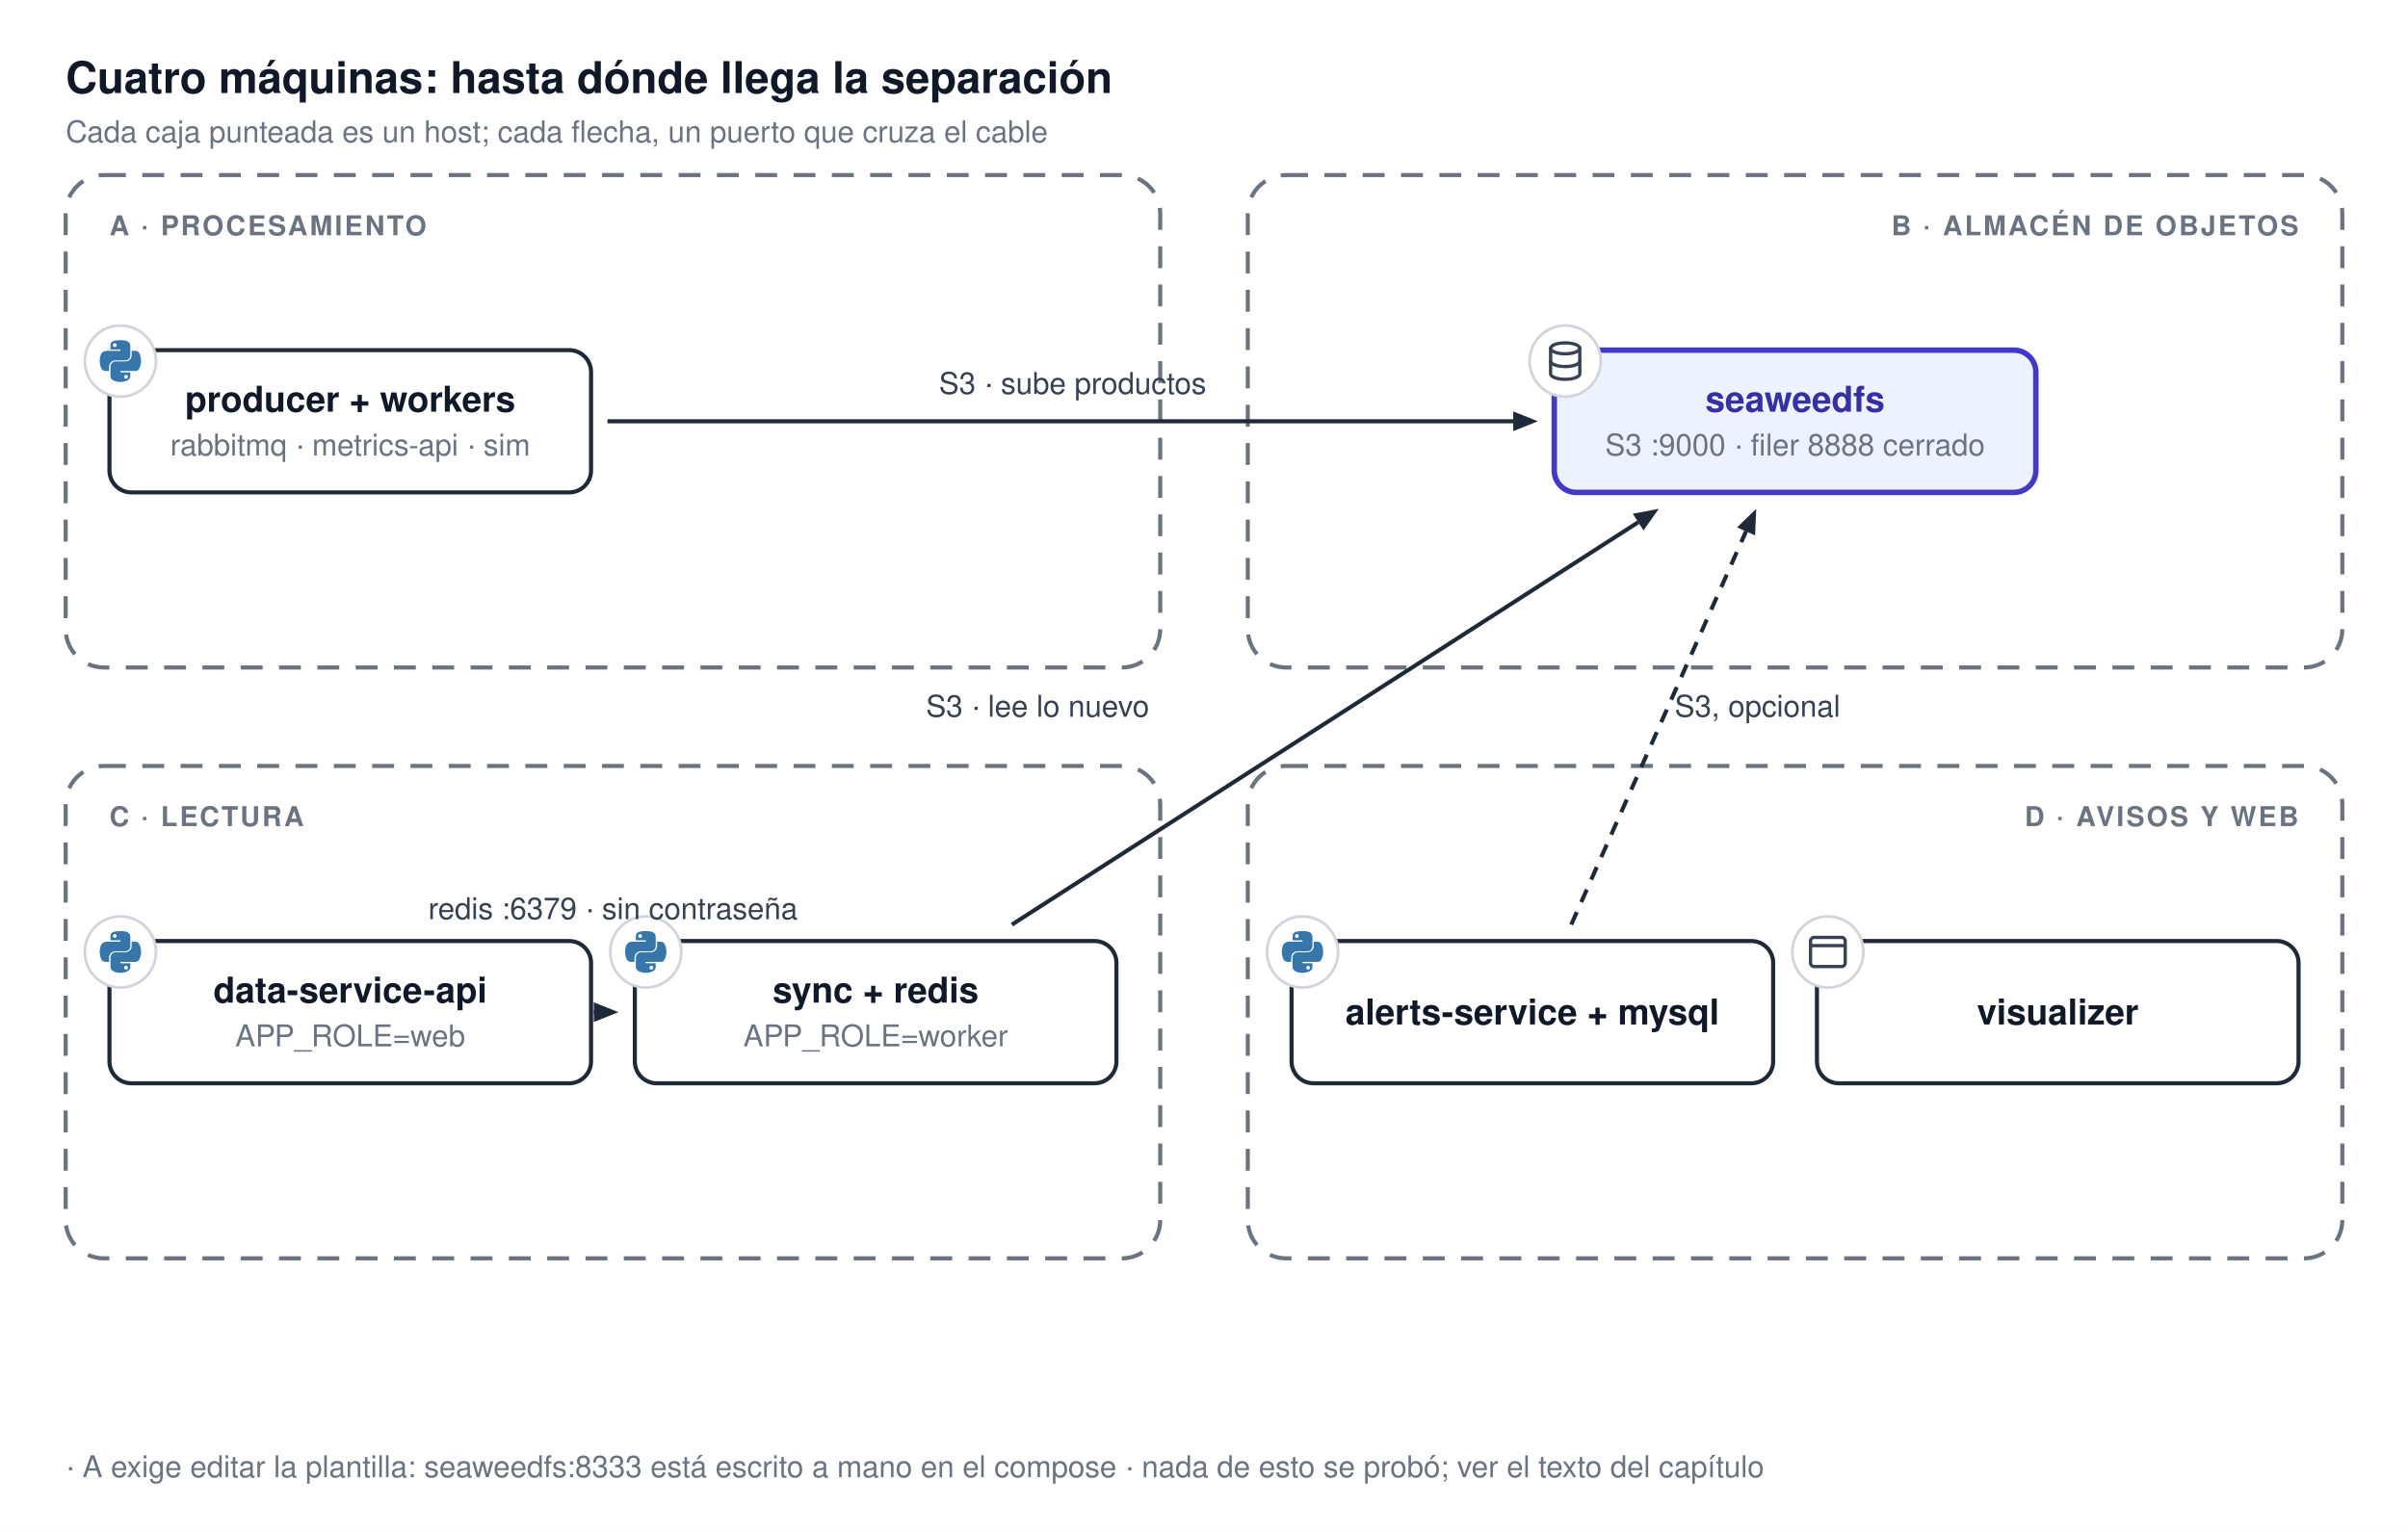
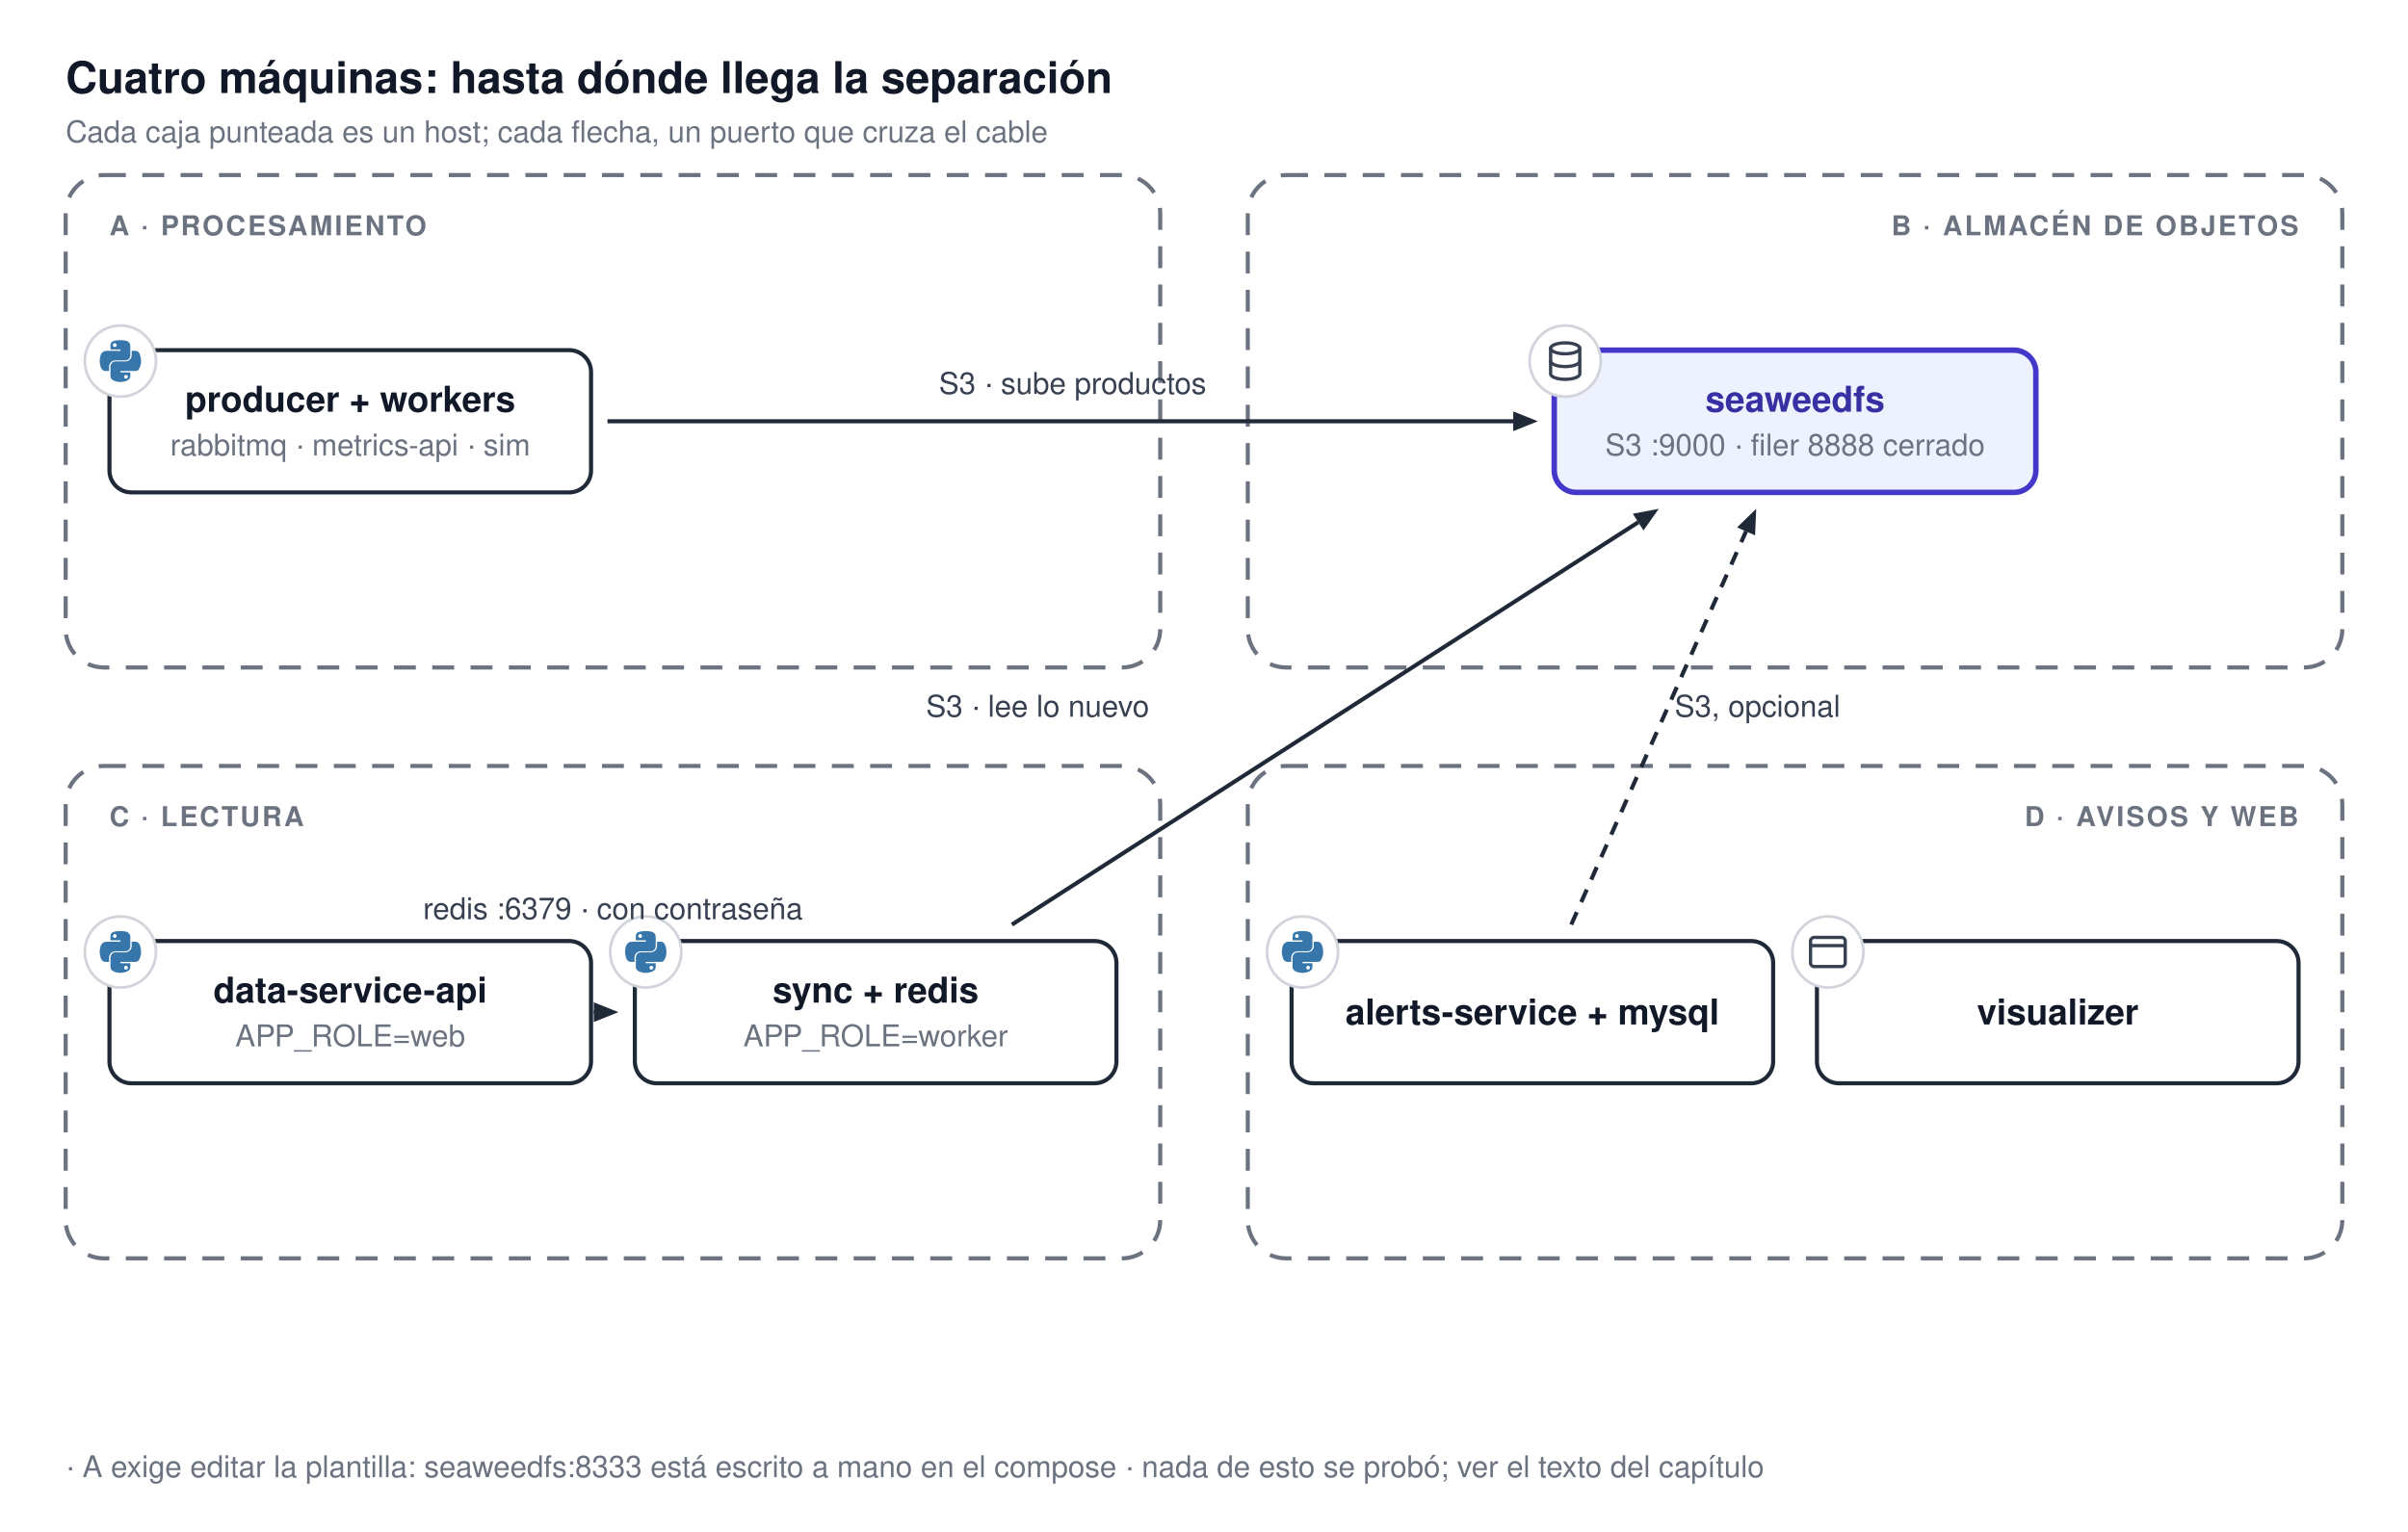
<svg xmlns="http://www.w3.org/2000/svg" viewBox="0 0 880 560" font-family="system-ui, 'Segoe UI', Helvetica, Arial, sans-serif">
  <rect width="880" height="560" fill="#ffffff" />
  <text x="24" y="34" font-size="16" font-weight="600" fill="#111827">Cuatro máquinas: hasta dónde llega la separación</text>
  <text x="24" y="52" font-size="11" fill="#6b7280">Cada caja punteada es un host; cada flecha, un puerto que cruza el cable</text>
  <rect x="24" y="64" width="400" height="180" rx="14" fill="none" stroke="#6b7280" stroke-width="1.5" stroke-dasharray="8 6" />
  <text x="40" y="86" font-size="10" font-weight="600" letter-spacing="0.08em" fill="#6b7280">A · PROCESAMIENTO</text>
  <rect x="456" y="64" width="400" height="180" rx="14" fill="none" stroke="#6b7280" stroke-width="1.5" stroke-dasharray="8 6" />
  <text x="840" y="86" font-size="10" font-weight="600" letter-spacing="0.08em" fill="#6b7280" text-anchor="end">B · ALMACÉN DE OBJETOS</text>
  <rect x="24" y="280" width="400" height="180" rx="14" fill="none" stroke="#6b7280" stroke-width="1.5" stroke-dasharray="8 6" />
  <text x="40" y="302" font-size="10" font-weight="600" letter-spacing="0.08em" fill="#6b7280">C · LECTURA</text>
  <rect x="456" y="280" width="400" height="180" rx="14" fill="none" stroke="#6b7280" stroke-width="1.5" stroke-dasharray="8 6" />
  <text x="840" y="302" font-size="10" font-weight="600" letter-spacing="0.08em" fill="#6b7280" text-anchor="end">D · AVISOS Y WEB</text>
  <rect x="40" y="128" width="176" height="52" rx="8" fill="#ffffff" stroke="#1f2937" stroke-width="1.5" />
  <text x="128.0" y="150.5" font-size="13" font-weight="600" fill="#111827" text-anchor="middle">producer + workers</text>
  <text x="128.0" y="166.5" font-size="11" fill="#6b7280" text-anchor="middle">rabbitmq · metrics-api · sim</text>
  <circle cx="44" cy="132" r="13" fill="#ffffff" stroke="#d1d5db" />
  <g transform="translate(36 124) scale(0.125)">
    <path fill="#3776AB" d="M49.33 62h29.159C86.606 62 93 55.132 93 46.981V19.183c0-7.912-6.632-13.856-14.555-15.176-5.014-.835-10.195-1.215-15.187-1.191-4.99.023-9.612.448-13.805 1.191C37.098 6.188 35 10.758 35 19.183V30h29v4H23.776c-8.484 0-15.914 5.108-18.237 14.811-2.681 11.12-2.8 17.919 0 29.53C7.614 86.983 12.569 93 21.054 93H31V79.952C31 70.315 39.428 62 49.33 62zm-1.838-39.11c-3.026 0-5.478-2.479-5.478-5.545 0-3.079 2.451-5.581 5.478-5.581 3.015 0 5.479 2.502 5.479 5.581-.001 3.066-2.465 5.545-5.479 5.545zm74.789 25.921C120.183 40.363 116.178 34 107.682 34H97v12.981C97 57.031 88.206 65 78.489 65H49.33C41.342 65 35 72.326 35 80.326v27.8c0 7.91 6.745 12.564 14.462 14.834 9.242 2.717 17.994 3.208 29.051 0C85.862 120.831 93 116.549 93 108.126V97H64v-4h43.682c8.484 0 11.647-5.776 14.599-14.66 3.047-9.145 2.916-17.799 0-29.529zm-41.955 55.606c3.027 0 5.479 2.479 5.479 5.547 0 3.076-2.451 5.579-5.479 5.579-3.015 0-5.478-2.502-5.478-5.579 0-3.068 2.463-5.547 5.478-5.547z" />
  </g>
  <rect x="568" y="128" width="176" height="52" rx="8" fill="#eef2ff" stroke="#4338ca" stroke-width="2" />
  <text x="656.0" y="150.5" font-size="13" font-weight="600" fill="#3730a3" text-anchor="middle">seaweedfs</text>
  <text x="656.0" y="166.5" font-size="11" fill="#6b7280" text-anchor="middle">S3 :9000 · filer 8888 cerrado</text>
  <circle cx="572" cy="132" r="13" fill="#ffffff" stroke="#d1d5db" />
  <g transform="translate(564 124) scale(0.6667)" fill="none" stroke="#374151" stroke-width="1.8" stroke-linecap="round">
    <ellipse cx="12" cy="5" rx="8" ry="3" />
    <path d="M4 5v14c0 1.66 3.58 3 8 3s8-1.34 8-3V5" />
    <path d="M4 12c0 1.66 3.58 3 8 3s8-1.34 8-3" />
  </g>
  <rect x="40" y="344" width="176" height="52" rx="8" fill="#ffffff" stroke="#1f2937" stroke-width="1.5" />
  <text x="128.0" y="366.5" font-size="13" font-weight="600" fill="#111827" text-anchor="middle">data-service-api</text>
  <text x="128.0" y="382.5" font-size="11" fill="#6b7280" text-anchor="middle">APP_ROLE=web</text>
  <circle cx="44" cy="348" r="13" fill="#ffffff" stroke="#d1d5db" />
  <g transform="translate(36 340) scale(0.125)">
    <path fill="#3776AB" d="M49.33 62h29.159C86.606 62 93 55.132 93 46.981V19.183c0-7.912-6.632-13.856-14.555-15.176-5.014-.835-10.195-1.215-15.187-1.191-4.99.023-9.612.448-13.805 1.191C37.098 6.188 35 10.758 35 19.183V30h29v4H23.776c-8.484 0-15.914 5.108-18.237 14.811-2.681 11.12-2.8 17.919 0 29.53C7.614 86.983 12.569 93 21.054 93H31V79.952C31 70.315 39.428 62 49.33 62zm-1.838-39.11c-3.026 0-5.478-2.479-5.478-5.545 0-3.079 2.451-5.581 5.478-5.581 3.015 0 5.479 2.502 5.479 5.581-.001 3.066-2.465 5.545-5.479 5.545zm74.789 25.921C120.183 40.363 116.178 34 107.682 34H97v12.981C97 57.031 88.206 65 78.489 65H49.33C41.342 65 35 72.326 35 80.326v27.8c0 7.91 6.745 12.564 14.462 14.834 9.242 2.717 17.994 3.208 29.051 0C85.862 120.831 93 116.549 93 108.126V97H64v-4h43.682c8.484 0 11.647-5.776 14.599-14.66 3.047-9.145 2.916-17.799 0-29.529zm-41.955 55.606c3.027 0 5.479 2.479 5.479 5.547 0 3.076-2.451 5.579-5.479 5.579-3.015 0-5.478-2.502-5.478-5.579 0-3.068 2.463-5.547 5.478-5.547z" />
  </g>
  <rect x="232" y="344" width="176" height="52" rx="8" fill="#ffffff" stroke="#1f2937" stroke-width="1.5" />
  <text x="320.0" y="366.5" font-size="13" font-weight="600" fill="#111827" text-anchor="middle">sync + redis</text>
  <text x="320.0" y="382.5" font-size="11" fill="#6b7280" text-anchor="middle">APP_ROLE=worker</text>
  <circle cx="236" cy="348" r="13" fill="#ffffff" stroke="#d1d5db" />
  <g transform="translate(228 340) scale(0.125)">
    <path fill="#3776AB" d="M49.33 62h29.159C86.606 62 93 55.132 93 46.981V19.183c0-7.912-6.632-13.856-14.555-15.176-5.014-.835-10.195-1.215-15.187-1.191-4.99.023-9.612.448-13.805 1.191C37.098 6.188 35 10.758 35 19.183V30h29v4H23.776c-8.484 0-15.914 5.108-18.237 14.811-2.681 11.12-2.8 17.919 0 29.53C7.614 86.983 12.569 93 21.054 93H31V79.952C31 70.315 39.428 62 49.33 62zm-1.838-39.11c-3.026 0-5.478-2.479-5.478-5.545 0-3.079 2.451-5.581 5.478-5.581 3.015 0 5.479 2.502 5.479 5.581-.001 3.066-2.465 5.545-5.479 5.545zm74.789 25.921C120.183 40.363 116.178 34 107.682 34H97v12.981C97 57.031 88.206 65 78.489 65H49.33C41.342 65 35 72.326 35 80.326v27.8c0 7.91 6.745 12.564 14.462 14.834 9.242 2.717 17.994 3.208 29.051 0C85.862 120.831 93 116.549 93 108.126V97H64v-4h43.682c8.484 0 11.647-5.776 14.599-14.66 3.047-9.145 2.916-17.799 0-29.529zm-41.955 55.606c3.027 0 5.479 2.479 5.479 5.547 0 3.076-2.451 5.579-5.479 5.579-3.015 0-5.478-2.502-5.478-5.579 0-3.068 2.463-5.547 5.478-5.547z" />
  </g>
  <rect x="472" y="344" width="176" height="52" rx="8" fill="#ffffff" stroke="#1f2937" stroke-width="1.5" />
  <text x="560.0" y="374.5" font-size="13" font-weight="600" fill="#111827" text-anchor="middle">alerts-service + mysql</text>
  <circle cx="476" cy="348" r="13" fill="#ffffff" stroke="#d1d5db" />
  <g transform="translate(468 340) scale(0.125)">
    <path fill="#3776AB" d="M49.33 62h29.159C86.606 62 93 55.132 93 46.981V19.183c0-7.912-6.632-13.856-14.555-15.176-5.014-.835-10.195-1.215-15.187-1.191-4.99.023-9.612.448-13.805 1.191C37.098 6.188 35 10.758 35 19.183V30h29v4H23.776c-8.484 0-15.914 5.108-18.237 14.811-2.681 11.12-2.8 17.919 0 29.53C7.614 86.983 12.569 93 21.054 93H31V79.952C31 70.315 39.428 62 49.33 62zm-1.838-39.11c-3.026 0-5.478-2.479-5.478-5.545 0-3.079 2.451-5.581 5.478-5.581 3.015 0 5.479 2.502 5.479 5.581-.001 3.066-2.465 5.545-5.479 5.545zm74.789 25.921C120.183 40.363 116.178 34 107.682 34H97v12.981C97 57.031 88.206 65 78.489 65H49.33C41.342 65 35 72.326 35 80.326v27.8c0 7.91 6.745 12.564 14.462 14.834 9.242 2.717 17.994 3.208 29.051 0C85.862 120.831 93 116.549 93 108.126V97H64v-4h43.682c8.484 0 11.647-5.776 14.599-14.66 3.047-9.145 2.916-17.799 0-29.529zm-41.955 55.606c3.027 0 5.479 2.479 5.479 5.547 0 3.076-2.451 5.579-5.479 5.579-3.015 0-5.478-2.502-5.478-5.579 0-3.068 2.463-5.547 5.478-5.547z" />
  </g>
  <rect x="664" y="344" width="176" height="52" rx="8" fill="#ffffff" stroke="#1f2937" stroke-width="1.5" />
  <text x="752.0" y="374.5" font-size="13" font-weight="600" fill="#111827" text-anchor="middle">visualizer</text>
  <circle cx="668" cy="348" r="13" fill="#ffffff" stroke="#d1d5db" />
  <g transform="translate(660 340) scale(0.6667)" fill="none" stroke="#374151" stroke-width="1.8" stroke-linejoin="round">
    <rect x="2.5" y="4" width="19" height="16" rx="2" />
    <path d="M2.5 8.5h19M5.5 6.3h.01M8 6.3h.01M10.5 6.3h.01" />
  </g>
  <line x1="222.0" y1="154.0" x2="553.0" y2="154.0" stroke="#1f2937" stroke-width="1.5" />
  <polygon points="562.0,154.0 553.0,157.6 553.0,150.4" fill="#1f2937" />
  <text x="392.0" y="144.0" font-size="11" fill="#374151" text-anchor="middle">S3 · sube productos</text>
  <line x1="369.8" y1="338.0" x2="598.7" y2="190.9" stroke="#1f2937" stroke-width="1.5" />
  <polygon points="606.2,186.0 600.6,193.9 596.7,187.8" fill="#1f2937" />
  <text x="420.0" y="262.0" font-size="11" fill="#374151" text-anchor="end">S3 · lee lo nuevo</text>
  <line x1="222.0" y1="370.0" x2="217.0" y2="370.0" stroke="#1f2937" stroke-width="1.5" />
  <polygon points="226.0,370.0 217.0,373.6 217.0,366.4" fill="#1f2937" />
-   <text x="224.0" y="336.0" font-size="11" fill="#374151" text-anchor="middle">redis :6379 · sin contraseña</text>
+   <text x="224.0" y="336.0" font-size="11" fill="#374151" text-anchor="middle">redis :6379 · con contraseña</text>
  <line x1="574.2" y1="338.0" x2="638.1" y2="194.2" stroke="#1f2937" stroke-width="1.5" stroke-dasharray="5 4" />
  <polygon points="641.8,186.0 641.4,195.7 634.8,192.8" fill="#1f2937" />
  <text x="612.0" y="262.0" font-size="11" fill="#374151" text-anchor="start">S3, opcional</text>
  <text x="24" y="540" font-size="11" fill="#6b7280">· A exige editar la plantilla: seaweedfs:8333 está escrito a mano en el compose · nada de esto se probó; ver el texto del capítulo</text>
</svg>
